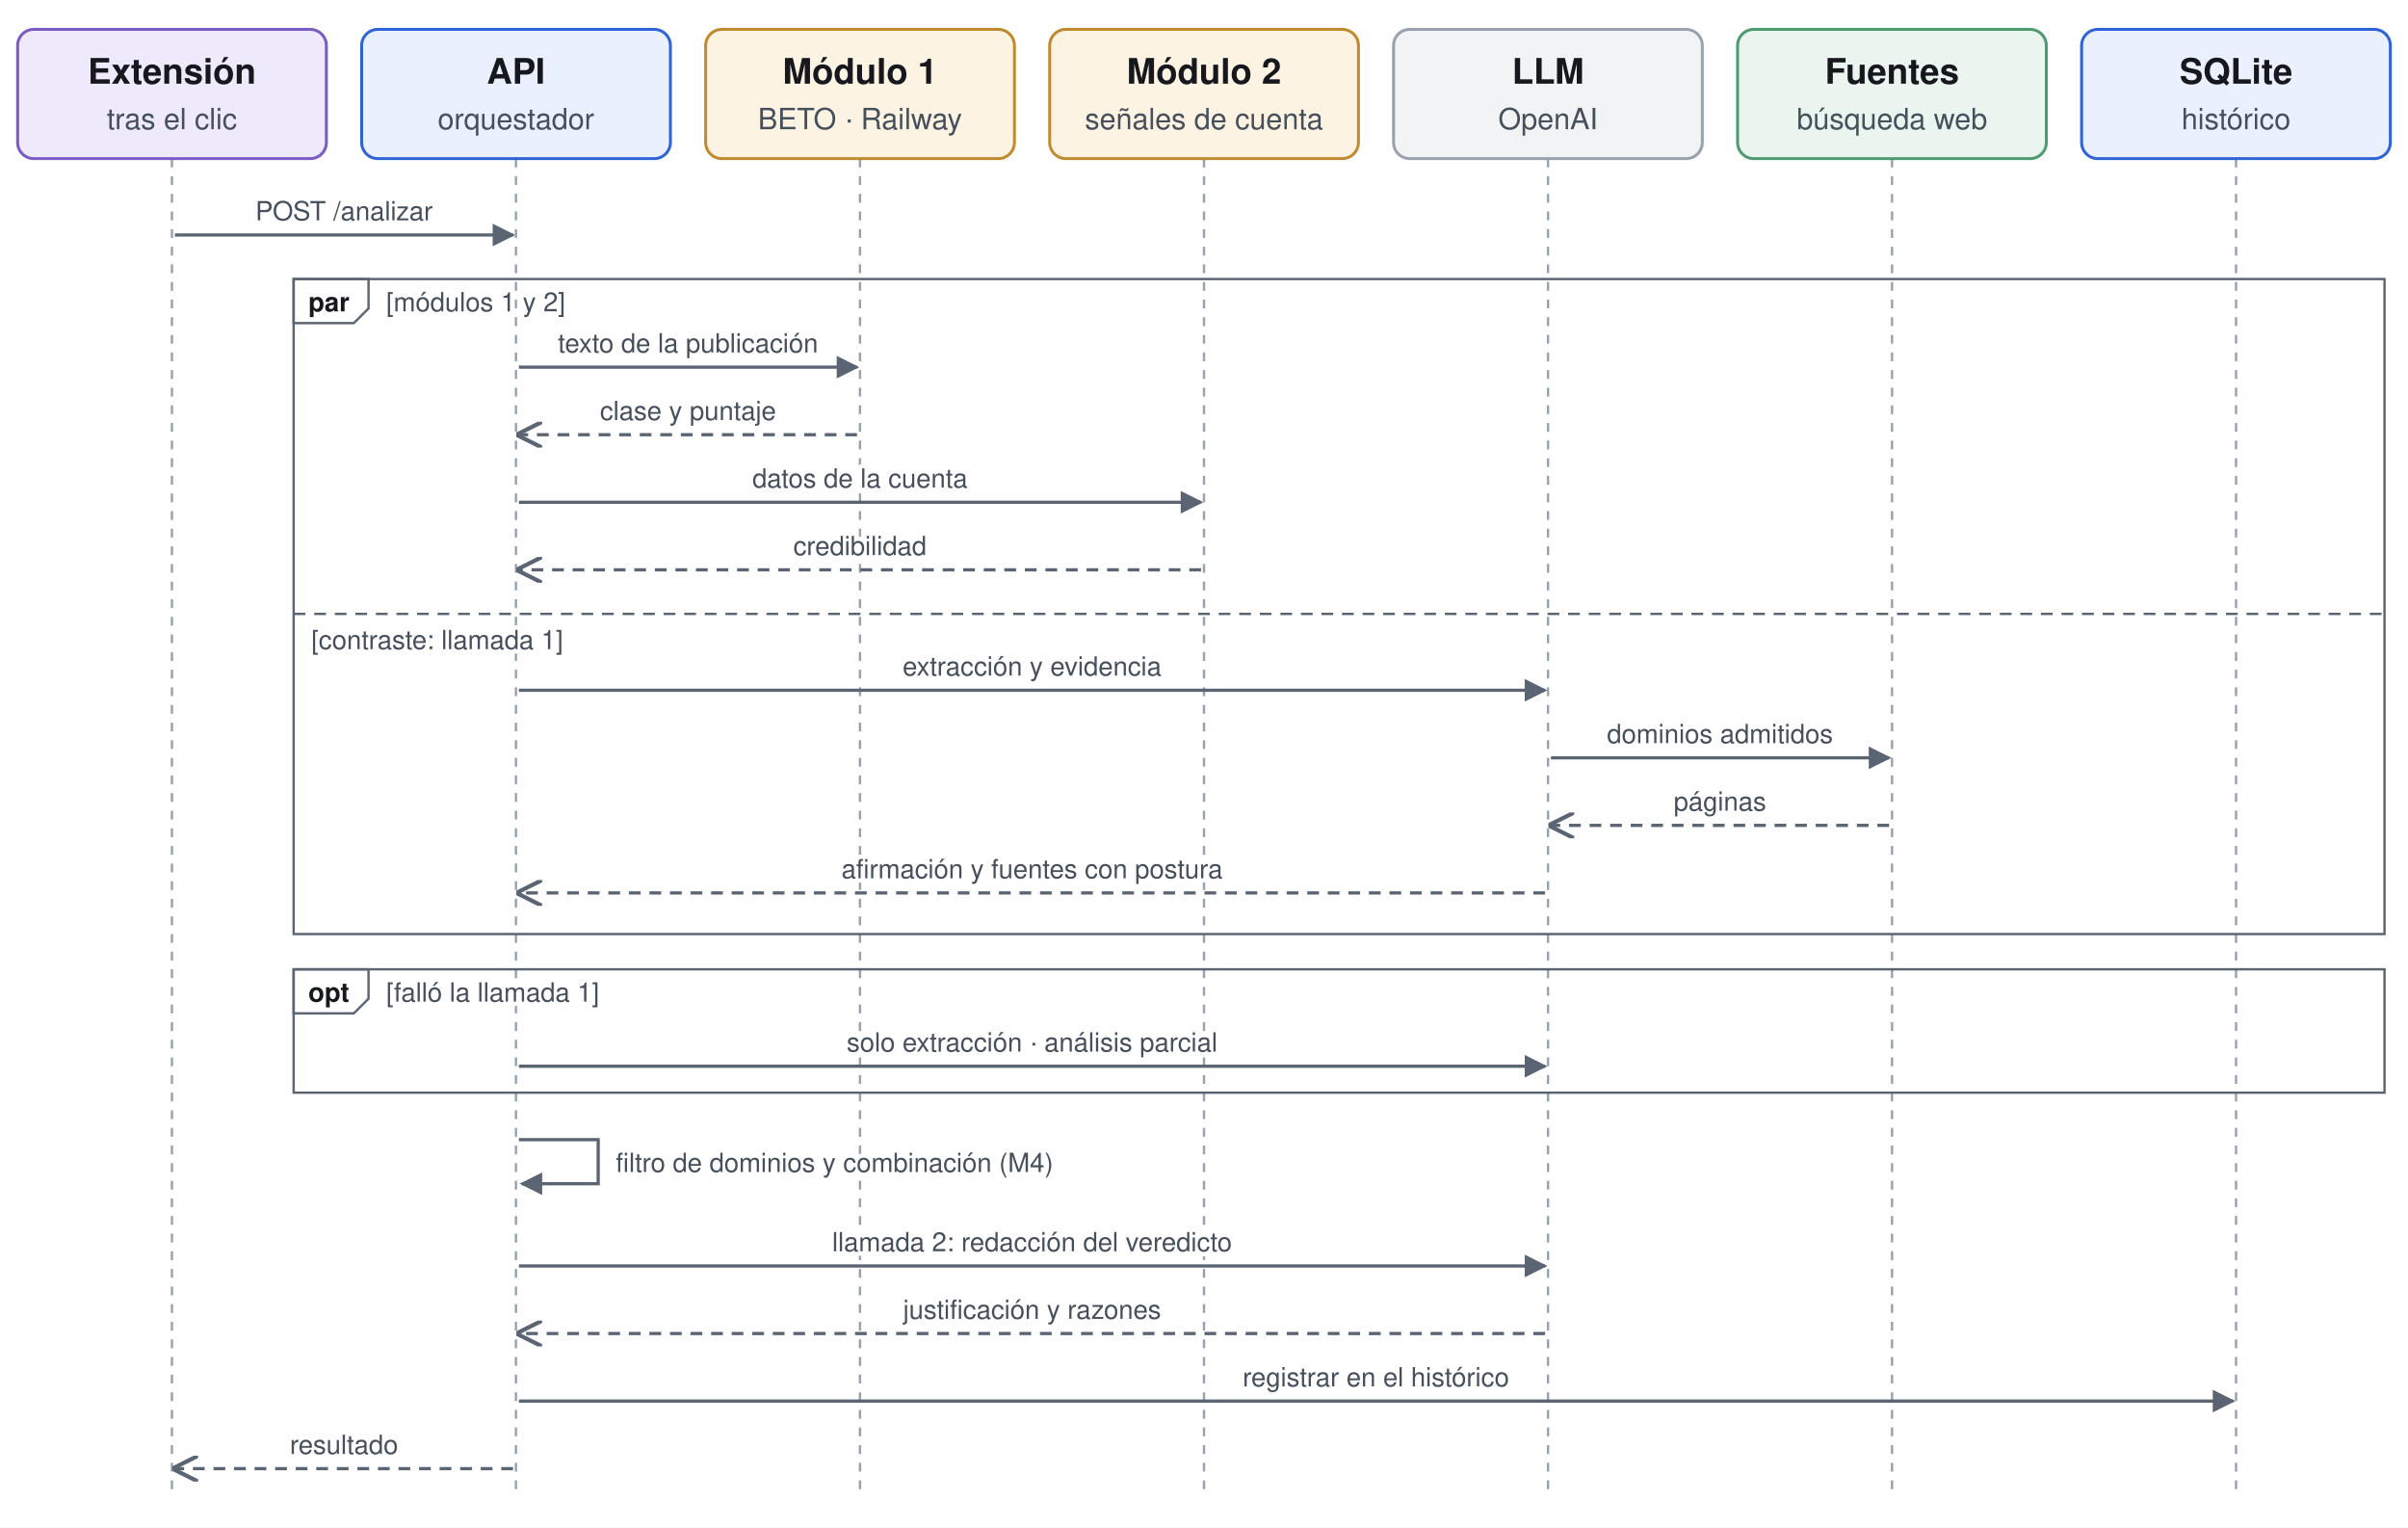
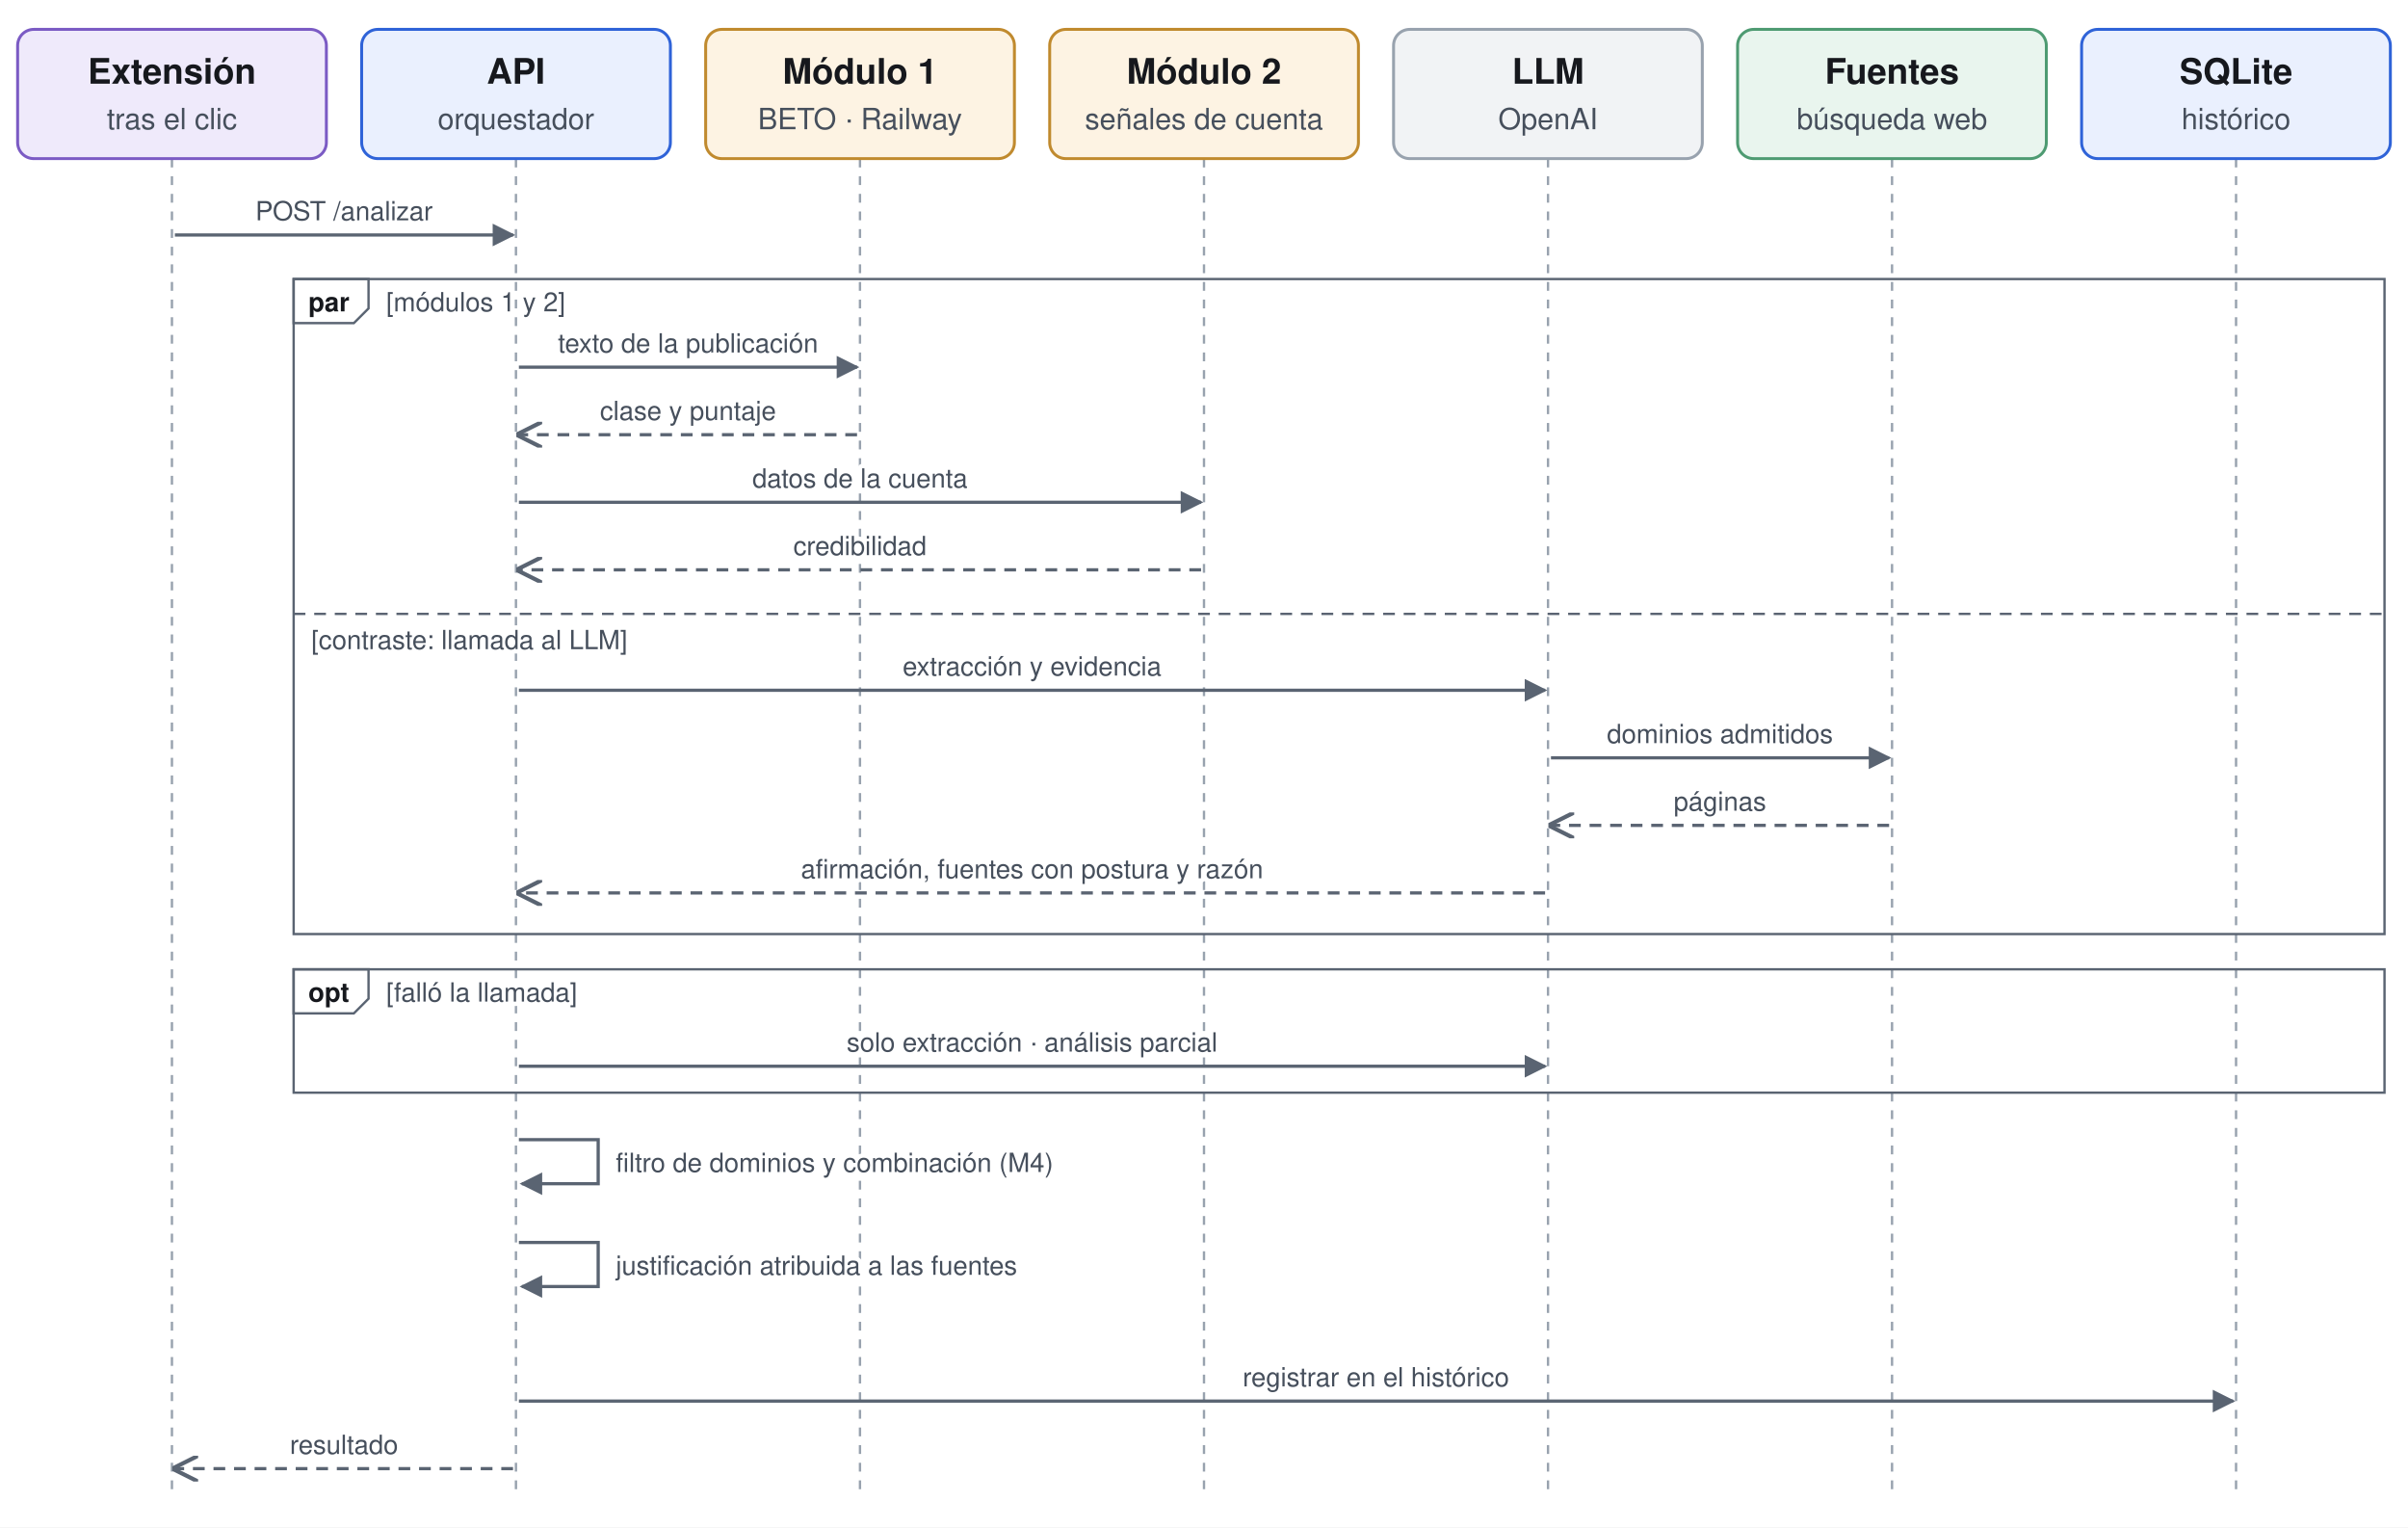
<svg xmlns="http://www.w3.org/2000/svg" viewBox="0 0 1640 1040" width="1640" height="1040" font-family="'Avenir Next','Segoe UI',system-ui,Helvetica,Arial,sans-serif">
  <style>
    .t{font-size:24px;font-weight:700;fill:#16181D;text-anchor:middle}
    .d{font-size:20px;fill:#464F5C;text-anchor:middle}
    .l{font-size:18px;fill:#464F5C;paint-order:stroke;stroke:#fff;stroke-width:6px;stroke-linejoin:round}
    .lm{text-anchor:middle}
    .fb{font-size:18px;font-weight:700;fill:#16181D}
    .vida{stroke:#98A2AE;stroke-width:1.6;stroke-dasharray:6 6}
    .a{fill:none;stroke:#5A6472;stroke-width:2.2;marker-end:url(#punta)}
    .r{fill:none;stroke:#5A6472;stroke-width:2.2;stroke-dasharray:8 6;marker-end:url(#abierta)}
    .fr{fill:none;stroke:#5A6472;stroke-width:1.6}
    .sep{stroke:#5A6472;stroke-width:1.6;stroke-dasharray:8 6}
  </style>
  <defs>
    <marker id="punta" viewBox="0 0 10 10" refX="9" refY="5" markerWidth="7" markerHeight="7" orient="auto-start-reverse">
      <path d="M0,0 L10,5 L0,10 z" fill="#5A6472" />
    </marker>
    <marker id="abierta" viewBox="0 0 10 10" refX="9" refY="5" markerWidth="8" markerHeight="8" orient="auto-start-reverse">
      <path d="M0,0 L10,5 L0,10" fill="none" stroke="#5A6472" stroke-width="1.6" />
    </marker>
  </defs>
  <rect width="100%" height="100%" fill="#fff" />
  <line x1="117.1" y1="108" x2="117.1" y2="1020" class="vida" />
  <line x1="351.4" y1="108" x2="351.4" y2="1020" class="vida" />
  <line x1="585.7" y1="108" x2="585.7" y2="1020" class="vida" />
  <line x1="820.0" y1="108" x2="820.0" y2="1020" class="vida" />
  <line x1="1054.3" y1="108" x2="1054.3" y2="1020" class="vida" />
  <line x1="1288.6" y1="108" x2="1288.6" y2="1020" class="vida" />
  <line x1="1522.9" y1="108" x2="1522.9" y2="1020" class="vida" />
  <rect x="12.0" y="20" width="210.286" height="88" rx="11" fill="#EFEAFB" stroke="#7B5BC4" stroke-width="2" />
  <text x="117.1" y="57" class="t">Extensión</text>
  <text x="117.1" y="88" class="d">tras el clic</text>
  <rect x="246.3" y="20" width="210.286" height="88" rx="11" fill="#EAF0FE" stroke="#2F63D8" stroke-width="2" />
  <text x="351.4" y="57" class="t">API</text>
  <text x="351.4" y="88" class="d">orquestador</text>
  <rect x="480.6" y="20" width="210.286" height="88" rx="11" fill="#FDF3E3" stroke="#C08A2E" stroke-width="2" />
  <text x="585.7" y="57" class="t">Módulo 1</text>
  <text x="585.7" y="88" class="d">BETO · Railway</text>
  <rect x="714.9" y="20" width="210.286" height="88" rx="11" fill="#FDF3E3" stroke="#C08A2E" stroke-width="2" />
  <text x="820.0" y="57" class="t">Módulo 2</text>
  <text x="820.0" y="88" class="d">señales de cuenta</text>
  <rect x="949.1" y="20" width="210.286" height="88" rx="11" fill="#F1F3F5" stroke="#98A2AE" stroke-width="2" />
  <text x="1054.3" y="57" class="t">LLM</text>
  <text x="1054.3" y="88" class="d">OpenAI</text>
  <rect x="1183.4" y="20" width="210.286" height="88" rx="11" fill="#E9F5EE" stroke="#4E9B72" stroke-width="2" />
  <text x="1288.6" y="57" class="t">Fuentes</text>
  <text x="1288.6" y="88" class="d">búsqueda web</text>
  <rect x="1417.7" y="20" width="210.286" height="88" rx="11" fill="#EAF0FE" stroke="#2F63D8" stroke-width="2" />
  <text x="1522.9" y="57" class="t">SQLite</text>
  <text x="1522.9" y="88" class="d">histórico</text>
  <polyline points="119.1,160 349.4,160" class="a" />
  <text x="234.3" y="150" class="l lm">POST /analizar</text>
  <rect x="200" y="190" width="1424" height="446" class="fr" />
  <path d="M200,190 h51 v20 l-10,10 h-41 z" fill="#fff" class="fr" />
  <text x="210" y="212" class="fb">par</text>
  <text x="263" y="212" class="l">[módulos 1 y 2]</text>
  <line x1="200" y1="418" x2="1624" y2="418" class="sep" />
-   <text x="212" y="442" class="l">[contraste: llamada 1]</text>
+   <text x="212" y="442" class="l">[contraste: llamada al LLM]</text>
  <polyline points="353.4,250 583.7,250" class="a" />
  <text x="468.6" y="240" class="l lm">texto de la publicación</text>
  <polyline points="583.7,296 353.4,296" class="r" />
  <text x="468.6" y="286" class="l lm">clase y puntaje</text>
  <polyline points="353.4,342 818.0,342" class="a" />
  <text x="585.7" y="332" class="l lm">datos de la cuenta</text>
  <polyline points="818.0,388 353.4,388" class="r" />
  <text x="585.7" y="378" class="l lm">credibilidad</text>
  <polyline points="353.4,470 1052.3,470" class="a" />
  <text x="702.9" y="460" class="l lm">extracción y evidencia</text>
  <polyline points="1056.3,516 1286.6,516" class="a" />
  <text x="1171.4" y="506" class="l lm">dominios admitidos</text>
  <polyline points="1286.6,562 1056.3,562" class="r" />
  <text x="1171.4" y="552" class="l lm">páginas</text>
  <polyline points="1052.3,608 353.4,608" class="r" />
-   <text x="702.9" y="598" class="l lm">afirmación y fuentes con postura</text>
+   <text x="702.9" y="598" class="l lm">afirmación, fuentes con postura y razón</text>
  <rect x="200" y="660" width="1424" height="84" class="fr" />
  <path d="M200,660 h51 v20 l-10,10 h-41 z" fill="#fff" class="fr" />
  <text x="210" y="682" class="fb">opt</text>
-   <text x="263" y="682" class="l">[falló la llamada 1]</text>
+   <text x="263" y="682" class="l">[falló la llamada]</text>
  <polyline points="353.4,726 1052.3,726" class="a" />
  <text x="702.9" y="716" class="l lm">solo extracción · análisis parcial</text>
  <polyline points="353.4,776 407.4,776 407.4,806 355.4,806" class="a" />
  <text x="419.4" y="798" class="l">filtro de dominios y combinación (M4)</text>
-   <polyline points="353.4,862 1052.3,862" class="a" />
-   <text x="702.9" y="852" class="l lm">llamada 2: redacción del veredicto</text>
-   <polyline points="1052.3,908 353.4,908" class="r" />
-   <text x="702.9" y="898" class="l lm">justificación y razones</text>
+   <polyline points="353.4,846 407.4,846 407.4,876 355.4,876" class="a" />
+   <text x="419.4" y="868" class="l">justificación atribuida a las fuentes</text>
  <polyline points="353.4,954 1520.9,954" class="a" />
  <text x="937.1" y="944" class="l lm">registrar en el histórico</text>
  <polyline points="349.4,1000 119.1,1000" class="r" />
  <text x="234.3" y="990" class="l lm">resultado</text>
</svg>
